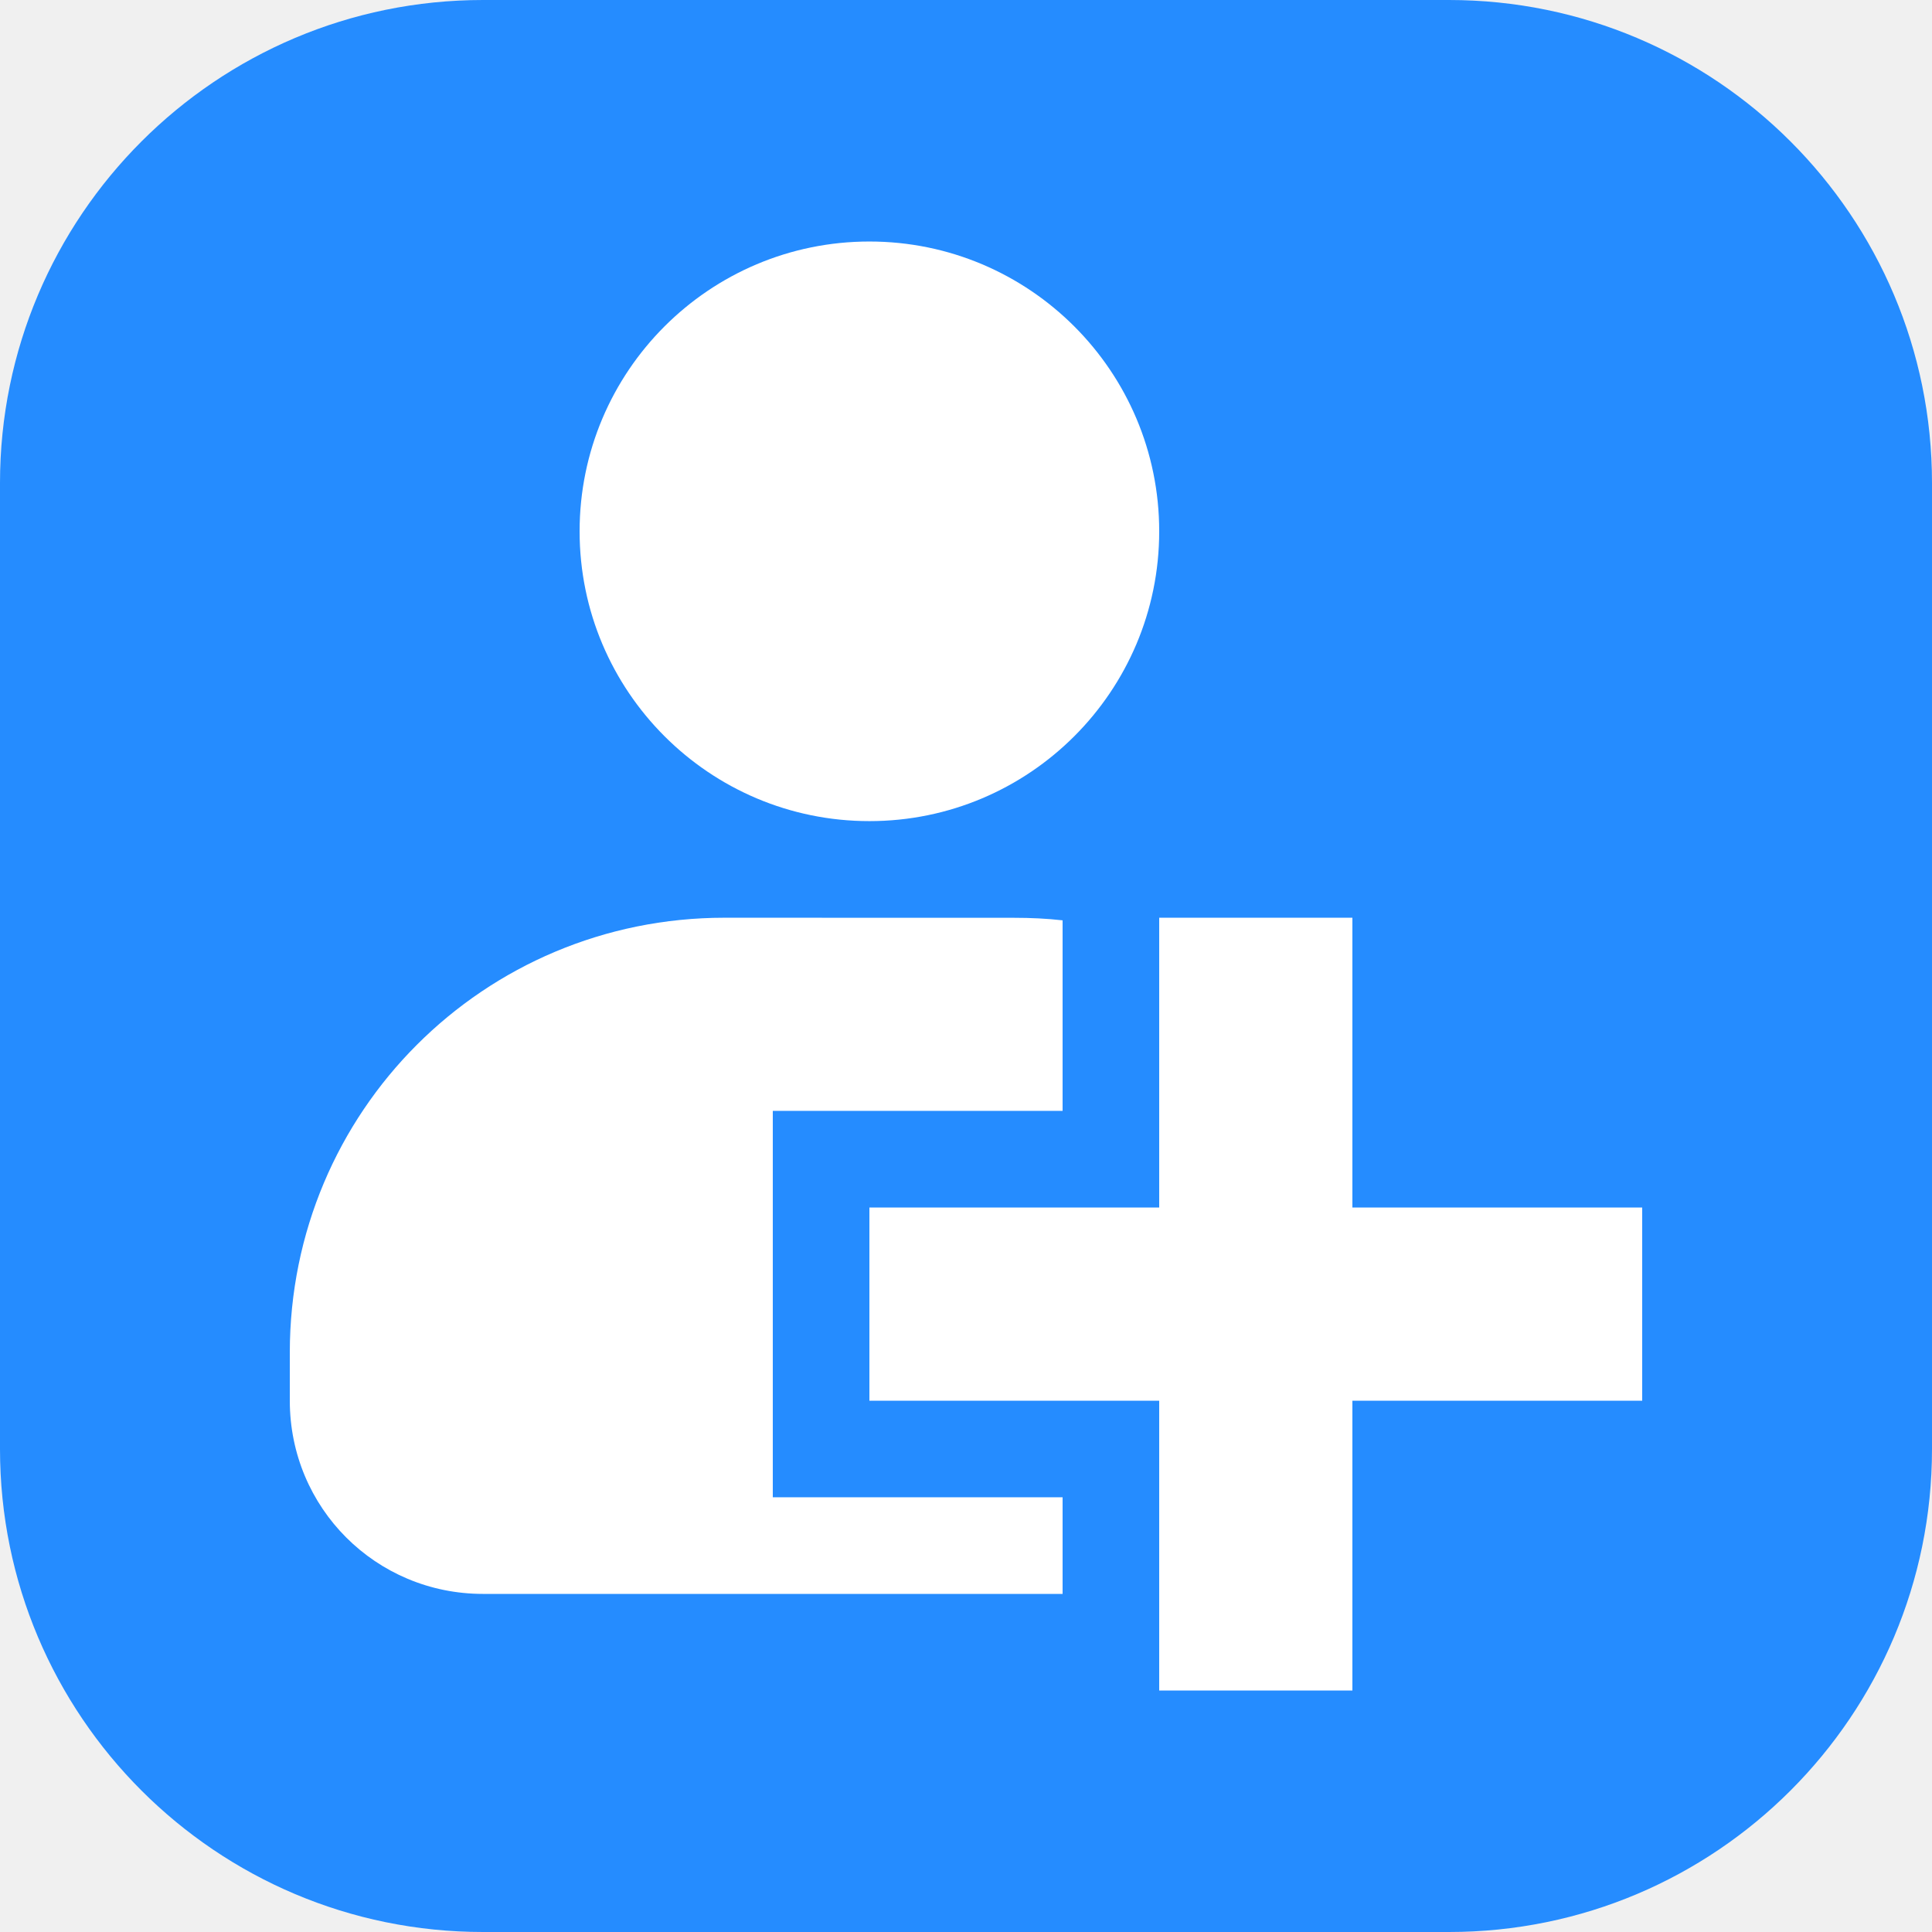
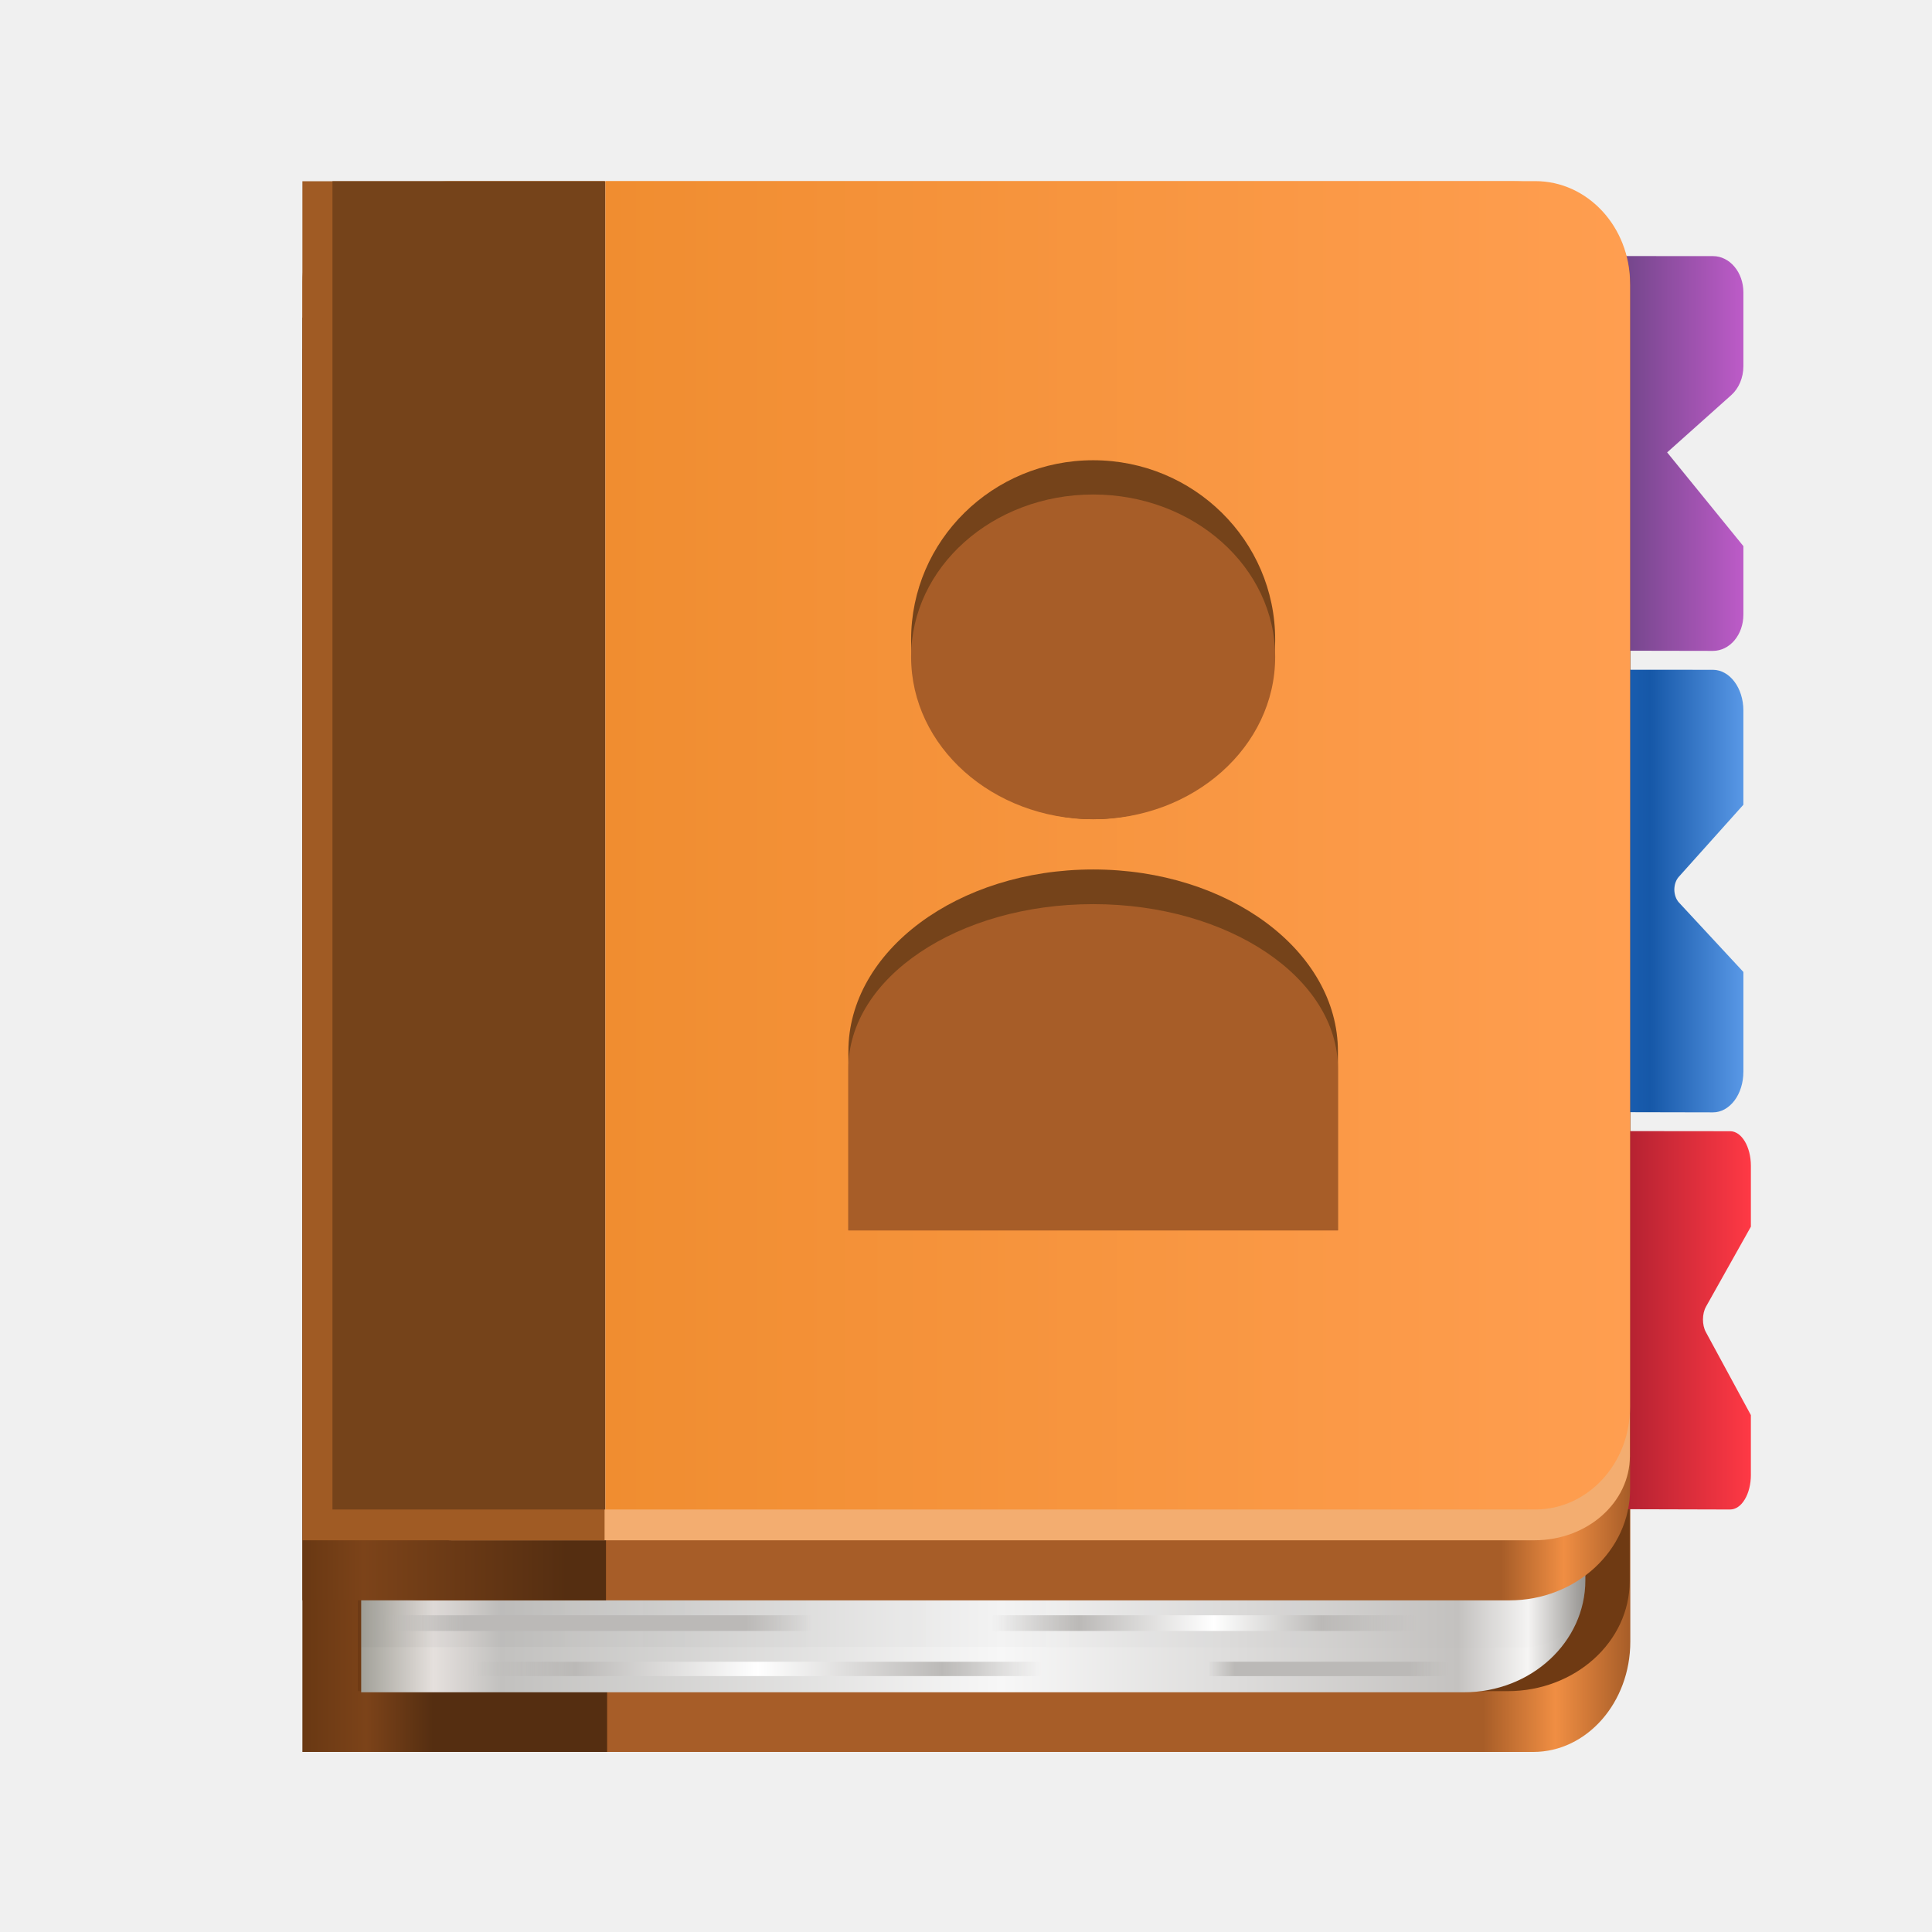
- <svg xmlns="http://www.w3.org/2000/svg" width="100mm" height="100mm" viewBox="0 0 100 100" version="1.1" id="svg1" xml:space="preserve">
-   <defs id="defs1" />
-   <g id="layer1">
-     <rect style="fill:#258cff;fill-opacity:1;stroke:none;stroke-width:2.423;stroke-opacity:0" id="rect20169" width="100" height="100" x="0" y="1.4210855e-14" rx="25" ry="25" />
-     <g id="g26248" transform="matrix(1.874998,0,0,1.874998,223.0388,-194.3621)">
-       <path d="m -94.954,110.327 c -4.417,0 -8,3.583 -8,8 0,4.417 3.583,8 8,8 4.417,0 8,-3.583 8,-8 0,-4.417 -3.583,-8 -8,-8 z m -4,18.667 c -6.646,0 -12,5.354 -12,12 v 1.333 c 0,2.958 2.375,5.333 5.333,5.333 h 16 v -2.667 h -8 v -10.667 h 8 v -5.26 c -0.437,-0.05 -0.886,-0.07 -1.333,-0.07 z m 12,0 v 8 h -8 v 5.333 h 8 v 8 h 5.333 v -8 h 8 v -5.333 h -8 v -8 z m 0,0" fill="#2e3436" id="path25140" style="fill:#ffffff;fill-opacity:1;stroke-width:2.667" />
-     </g>
+ <svg xmlns="http://www.w3.org/2000/svg" height="128px" viewBox="0 0 128 128" width="128px">
+   <linearGradient id="a" gradientTransform="matrix(0.708267 0 0 0.845129 5.868813 -129.0181)" gradientUnits="userSpaceOnUse" x1="19.999" x2="108" y1="235" y2="235">
+     <stop offset="0" stop-color="#693813" />
+     <stop offset="0.068" stop-color="#7c4319" />
+     <stop offset="0.139" stop-color="#552e11" />
+     <stop offset="0.856" stop-color="#552e11" />
+     <stop offset="0.927" stop-color="#7c4319" />
+     <stop offset="1" stop-color="#552e11" />
+   </linearGradient>
+   <linearGradient id="b" gradientTransform="matrix(0.770326 0 0 0.913448 24.81683 -148.8306)" gradientUnits="userSpaceOnUse" x1="19.999" x2="108" y1="235" y2="235">
+     <stop offset="0" stop-color="#a75d28" />
+     <stop offset="0.139" stop-color="#a75d28" />
+     <stop offset="0.856" stop-color="#a75d28" />
+     <stop offset="0.927" stop-color="#f08e43" />
+     <stop offset="1" stop-color="#a75d28" />
+   </linearGradient>
+   <linearGradient id="c" gradientTransform="matrix(0.961853 0 0 0.928148 1.155543 -151.4766)" gradientUnits="userSpaceOnUse" x1="23.678" x2="108" y1="232" y2="232">
+     <stop offset="0" stop-color="#a2a199" />
+     <stop offset="0.059" stop-color="#e5e0dd" />
+     <stop offset="0.114" stop-color="#c2c1bf" />
+     <stop offset="0.523" stop-color="#f7f7f7" />
+     <stop offset="0.896" stop-color="#c4c2c0" />
+     <stop offset="0.953" stop-color="#f6f5f4" />
+     <stop offset="1" stop-color="#969491" />
+   </linearGradient>
+   <linearGradient id="d" gradientTransform="matrix(1.008469 0 0 0.912398 -0.169553 -148.6417)" gradientUnits="userSpaceOnUse" x1="23.678" x2="104.322" y1="279.031" y2="279.031">
+     <stop offset="0" stop-color="#484848" stop-opacity="0.044" />
+     <stop offset="1" stop-color="#484848" stop-opacity="0.004" />
+   </linearGradient>
+   <linearGradient id="e" gradientUnits="userSpaceOnUse" x1="25.408" x2="53.78" y1="279.478" y2="279.478">
+     <stop offset="0" stop-color="#bbb9b7" stop-opacity="0" />
+     <stop offset="0.19" stop-color="#bbb9b7" />
+     <stop offset="0.512" stop-color="#bbb9b7" />
+     <stop offset="0.847" stop-color="#bbb9b7" />
+     <stop offset="1" stop-color="#bbb9b7" stop-opacity="0" />
+   </linearGradient>
+   <linearGradient id="f" gradientUnits="userSpaceOnUse" x1="31.346" x2="69.026" y1="282.513" y2="282.513">
+     <stop offset="0" stop-color="#bbb9b7" stop-opacity="0" />
+     <stop offset="0.179" stop-color="#bbb9b7" />
+     <stop offset="0.5" stop-color="#ffffff" />
+     <stop offset="0.826" stop-color="#bbb9b7" />
+     <stop offset="1" stop-color="#bbb9b7" stop-opacity="0" />
+   </linearGradient>
+   <linearGradient id="g" gradientUnits="userSpaceOnUse" x1="65.684" x2="94.055" y1="279.478" y2="279.478">
+     <stop offset="0" stop-color="#bbb9b7" stop-opacity="0" />
+     <stop offset="0.204" stop-color="#bbb9b7" />
+     <stop offset="0.519" stop-color="#ffffff" />
+     <stop offset="0.772" stop-color="#bbb9b7" />
+     <stop offset="1" stop-color="#bbb9b7" stop-opacity="0" />
+   </linearGradient>
+   <linearGradient id="h" gradientUnits="userSpaceOnUse" x1="80.016" x2="95.984" y1="282.512" y2="282.512">
+     <stop offset="0" stop-color="#bbb9b7" stop-opacity="0" />
+     <stop offset="0.113" stop-color="#bbb9b7" />
+     <stop offset="0.502" stop-color="#bbb9b7" />
+     <stop offset="0.84" stop-color="#bbb9b7" />
+     <stop offset="1" stop-color="#bbb9b7" stop-opacity="0" />
+   </linearGradient>
+   <linearGradient id="i" gradientTransform="matrix(1.008469 0 0 1.344422 -0.6652 -207.9766)" gradientUnits="userSpaceOnUse" x1="96.471" x2="115.194" y1="198.604" y2="198.604">
+     <stop offset="0" stop-color="#2b7ee3" />
+     <stop offset="0.675" stop-color="#1658a8" />
+     <stop offset="1" stop-color="#5998e6" />
+   </linearGradient>
+   <linearGradient id="j" gradientTransform="matrix(0.687192 0 0 1.149191 36.83979 -140.7618)" gradientUnits="userSpaceOnUse" x1="96.471" x2="115.194" y1="198.604" y2="198.604">
+     <stop offset="0" stop-color="#ec333b" />
+     <stop offset="0.236" stop-color="#a51d2d" />
+     <stop offset="1" stop-color="#ff3945" />
+   </linearGradient>
+   <linearGradient id="k" gradientTransform="matrix(1.008469 0 0 1.199318 -0.6652 -208.1466)" gradientUnits="userSpaceOnUse" x1="96.471" x2="115.194" y1="198.604" y2="198.604">
+     <stop offset="0" stop-color="#9f38ab" />
+     <stop offset="0.504" stop-color="#65427f" />
+     <stop offset="1" stop-color="#bd5bc8" />
+   </linearGradient>
+   <linearGradient id="l" gradientTransform="matrix(0.99961 0 0 0.922642 0.042102 -153.8232)" gradientUnits="userSpaceOnUse" x1="19.999" x2="108" y1="230.818" y2="230.818">
+     <stop offset="0" stop-color="#a75d28" />
+     <stop offset="0.903" stop-color="#a75d28" />
+     <stop offset="0.95" stop-color="#f08e43" />
+     <stop offset="1" stop-color="#a75d28" />
+   </linearGradient>
+   <linearGradient id="m" gradientTransform="matrix(0.99961 0 0 0.836157 0.042102 -129.4659)" gradientUnits="userSpaceOnUse" x1="19.999" x2="40.123" y1="230.818" y2="230.818">
+     <stop offset="0" stop-color="#693813" />
+     <stop offset="0.202" stop-color="#7c4319" />
+     <stop offset="0.87" stop-color="#552e11" />
+   </linearGradient>
+   <linearGradient id="n" gradientTransform="matrix(0.784191 0 0 0.846588 21.56247 -136.3924)" gradientUnits="userSpaceOnUse" x1="23.669" x2="110.214" y1="227.261" y2="227.261">
+     <stop offset="0" stop-color="#f08d30" />
+     <stop offset="1" stop-color="#ff9e50" />
+   </linearGradient>
+   <path d="m 20.035 23.105 h 62.328 v 92.965 h -62.328 z m 0 0" fill="url(#a)" />
+   <path d="m 40.223 15.59 h 61.359 c 3.551 0 6.43 3.27 6.43 7.309 v 85.863 c 0 4.035 -2.879 7.309 -6.43 7.309 h -61.359 z m 0 0" fill="url(#b)" />
+   <path d="m 23.707 15.59 h 76.176 c 4.469 0 8.09 3.27 8.09 7.301 v 81.855 c 0 4.031 -3.621 7.297 -8.09 7.297 h -76.176 z m 0 0" fill="#6f3a13" />
+   <path d="m 31.535 15.59 h 65.895 c 4.199 0 7.605 3.145 7.605 7.02 v 82.082 c 0 4.102 -3.602 7.426 -8.047 7.426 h -73.059 v -89.508 c 0 -3.875 3.406 -7.02 7.605 -7.02 z m 0 0" fill="url(#c)" />
+   <path d="m 23.707 102.766 h 81.328 v 2.711 c 0 2.016 -1.805 3.648 -4.035 3.648 h -77.293 z m 0 0" fill="url(#d)" />
+   <g fill="none" stroke-linecap="square">
+     <path d="m 25.93 279.478 h 27.332" stroke="url(#e)" stroke-width="1.039" transform="matrix(1 0 0 1 0.000001 -171.9426)" />
+     <path d="m 31.82 282.513 h 36.734" stroke="url(#f)" stroke-width="0.947" transform="matrix(1 0 0 1 0.000001 -171.9426)" />
+     <path d="m 66.203 279.478 h 27.332" stroke="url(#g)" stroke-width="1.039" transform="matrix(1 0 0 1 0.000001 -171.9426)" />
+     <path d="m 80.492 282.513 h 15.016" stroke="url(#h)" stroke-width="0.953" transform="matrix(1 0 0 1 0.000001 -171.9426)" />
  </g>
+   <path d="m 115.504 71.012 v -6.617 l -4.266 -4.598 c -0.191 -0.207 -0.305 -0.52 -0.309 -0.848 c 0 -0.332 0.105 -0.645 0.297 -0.859 l 4.277 -4.773 v -6.25 c 0 -1.484 -0.902 -2.688 -2.016 -2.691 l -16.863 -0.012 v 29.297 l 16.863 0.035 c 0.535 0.004 1.047 -0.281 1.426 -0.781 c 0.379 -0.504 0.59 -1.188 0.59 -1.902 z m 0 0" fill="url(#i)" />
+   <path d="m 116 97.715 v -3.961 l -2.98 -5.496 c -0.262 -0.48 -0.258 -1.215 0.008 -1.691 l 2.973 -5.297 v -4.023 c 0 -1.27 -0.613 -2.301 -1.375 -2.301 l -11.492 -0.012 v 25.043 l 11.492 0.031 c 0.367 0 0.715 -0.238 0.973 -0.672 c 0.258 -0.43 0.402 -1.012 0.402 -1.621 z m 0 0" fill="url(#j)" />
+   <path d="m 115.504 40.73 v -4.547 l -5.051 -6.211 l 4.246 -3.793 c 0.508 -0.453 0.805 -1.164 0.805 -1.918 v -4.891 c 0 -1.328 -0.902 -2.402 -2.016 -2.402 l -14.848 -0.008 c -1.113 0 -2.016 1.07 -2.016 2.398 v 23.734 l 16.863 0.031 c 0.535 0 1.047 -0.25 1.426 -0.699 c 0.379 -0.449 0.59 -1.059 0.59 -1.695 z m 0 0" fill="url(#k)" />
+   <path d="m 26.996 12.25 h 74.039 c 3.848 0 6.965 2.879 6.965 6.43 v 79.961 c 0 4.078 -3.582 7.387 -7.996 7.387 h -71.973 c -4.418 0 -7.996 -3.309 -7.996 -7.387 v -79.961 c 0 -3.551 3.117 -6.43 6.961 -6.43 z m 0 0" fill="url(#l)" />
+   <path d="m 20.035 21.043 h 20.113 v 84.984 h -20.113 z m 0 0" fill="url(#m)" />
+   <path d="m 29.895 12 h 70.285 c 4.309 0 7.805 3.086 7.805 6.895 v 77.57 c 0 3.082 -2.828 5.582 -6.316 5.582 h -71.773 c -3.488 0 -6.316 -2.5 -6.316 -5.582 v -78.883 c 0 -3.082 2.828 -5.582 6.316 -5.582 z m 0 0" fill="#f3ad70" />
+   <path d="m 20.035 12.008 h 20.02 v 90.039 h -20.02 z m 0 0" fill="#a05b24" />
+   <path d="m 40.125 12 h 61.594 c 3.465 0 6.273 3.031 6.273 6.773 v 74.461 c 0 3.742 -2.809 6.773 -6.273 6.773 h -61.594 z m 0 0" fill="url(#n)" />
+   <path d="m 22.027 12.008 h 18.07 v 88 h -18.07 z m 0 0" fill="#75431a" />
+   <path d="m 72.414 57.605 h 0.02 c 8.949 0 16.207 5.395 16.207 12.051 v 11.859 h -32.434 v -11.859 c 0 -6.656 7.258 -12.051 16.207 -12.051 z m 0 0" fill="#75431a" />
+   <path d="m 72.414 59.902 h 0.02 c 8.949 0 16.207 4.879 16.207 10.895 v 10.719 h -32.434 v -10.719 c 0 -6.016 7.258 -10.895 16.207 -10.895 z m 0 0" fill="#a75d28" />
+   <path d="m 84.484 42.379 c 0 6.566 -5.398 11.891 -12.059 11.891 c -6.66 0 -12.062 -5.324 -12.062 -11.891 s 5.402 -11.887 12.062 -11.887 c 6.66 0 12.059 5.32 12.059 11.887 z m 0 0" fill="#75431a" />
+   <path d="m 84.484 43.52 c 0 5.941 -5.398 10.758 -12.059 10.758 c -6.66 0 -12.062 -4.816 -12.062 -10.758 c 0 -5.941 5.402 -10.758 12.062 -10.758 c 6.66 0 12.059 4.816 12.059 10.758 z m 0 0" fill="#a75d28" />
</svg>
